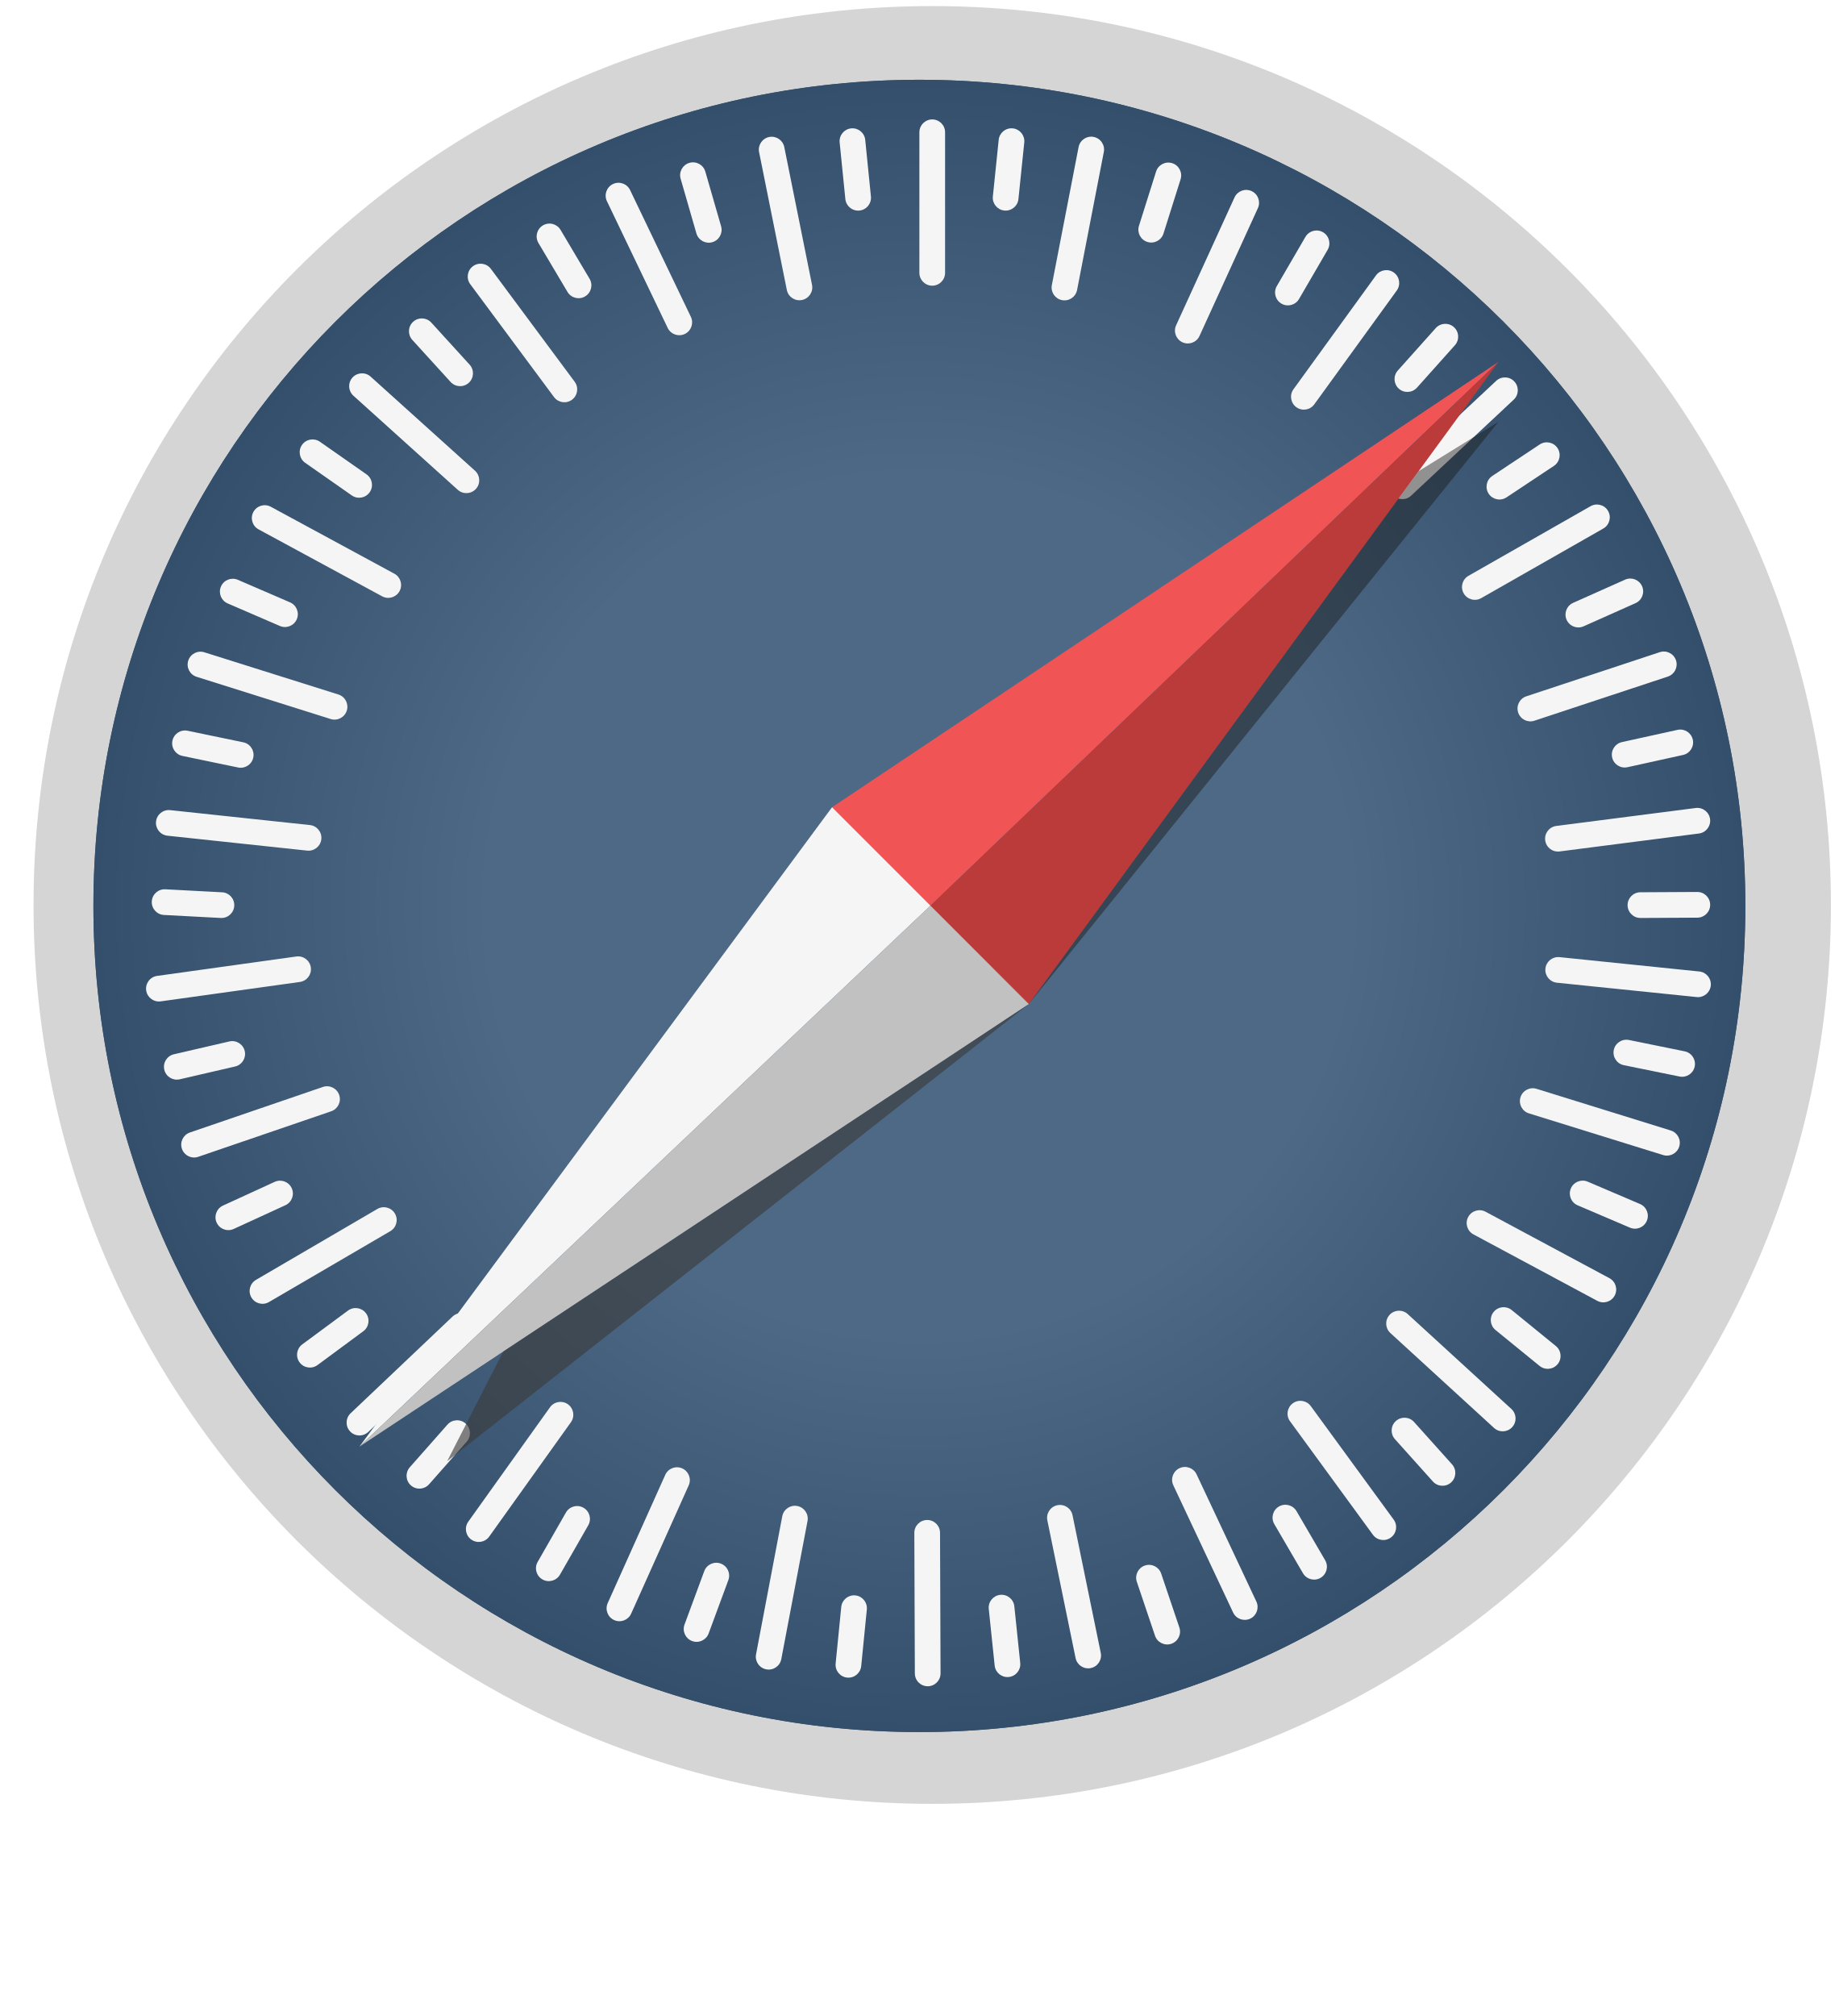
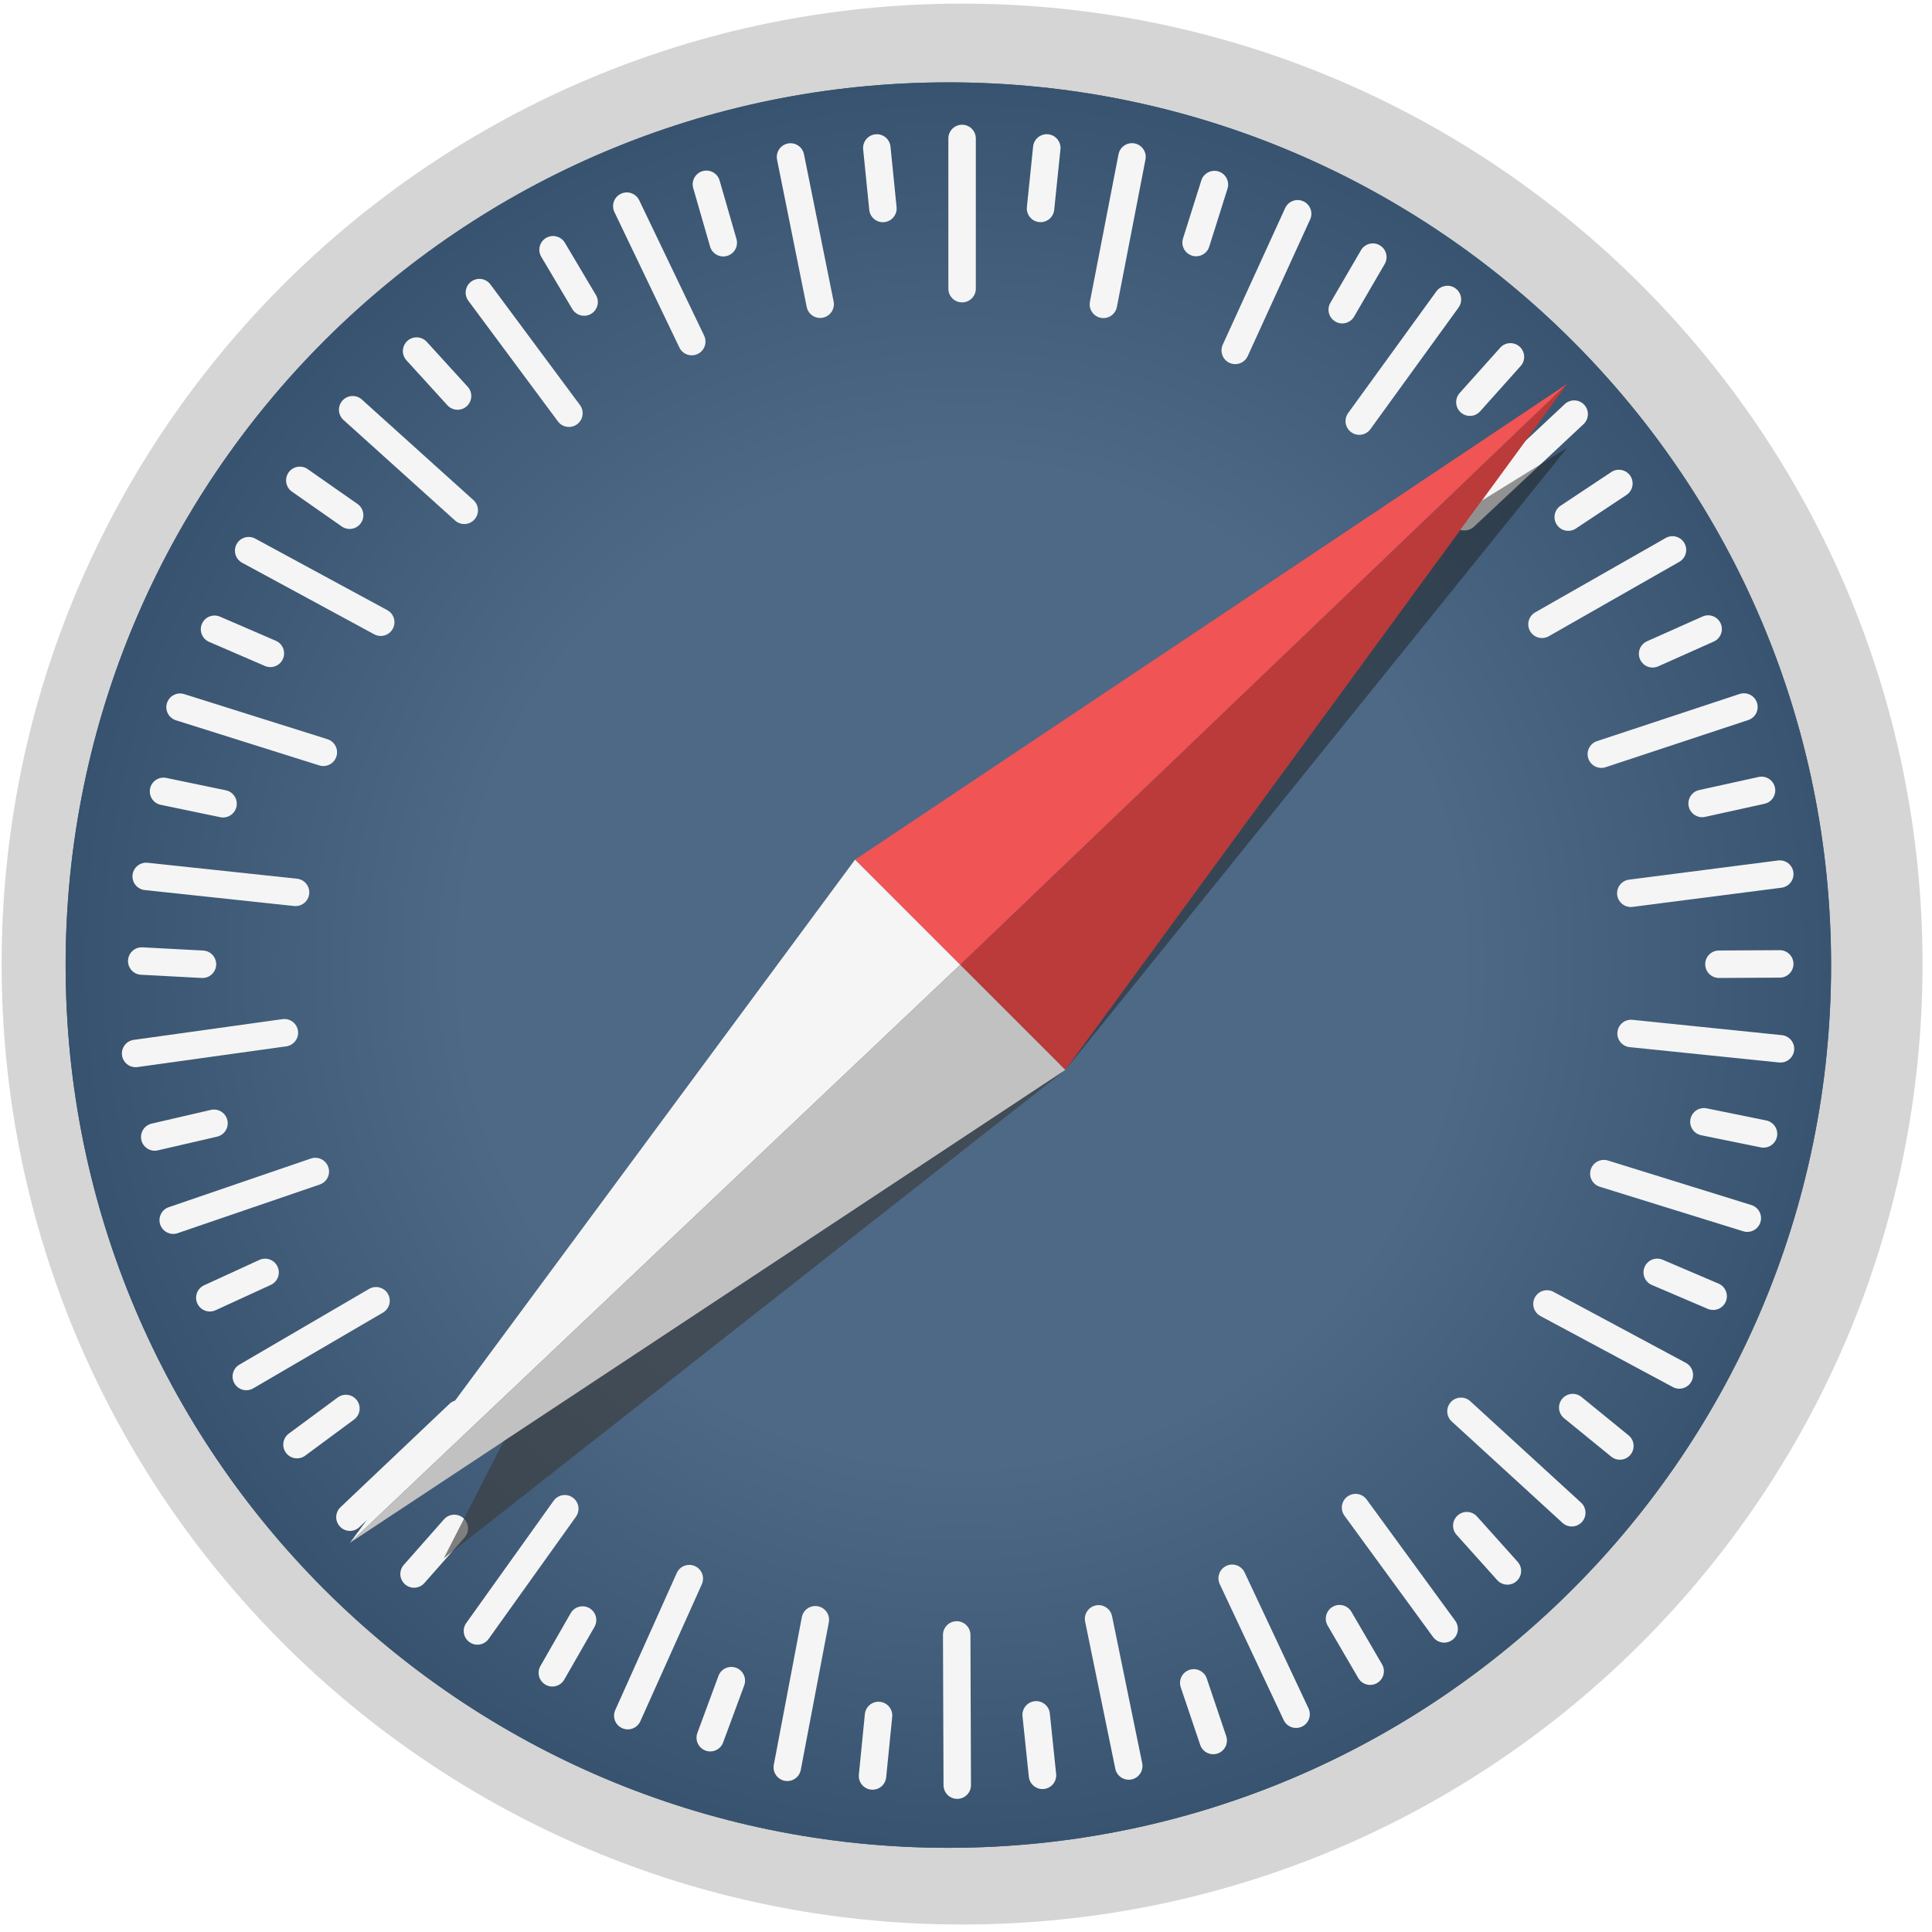
- <svg xmlns="http://www.w3.org/2000/svg" width="177" height="194" viewBox="0 0 177 194" fill="none">
-   <circle cx="89.728" cy="87.085" r="86.5" fill="#D5D5D5" />
-   <circle cx="88.491" cy="87.177" r="79.5" fill="#3C556F" />
-   <circle cx="88.491" cy="87.177" r="79.5" fill="url(#paint0_radial_207_346)" />
-   <rect x="88.491" y="11.492" width="2.474" height="16" rx="1.237" fill="#F5F5F5" />
-   <rect x="104.05" y="12.94" width="2.474" height="16" rx="1.237" transform="rotate(10.9673 104.05 12.9399)" fill="#F5F5F5" />
-   <rect x="72.819" y="13.428" width="2.474" height="16" rx="1.237" transform="rotate(-11.3818 72.8193 13.428)" fill="#F5F5F5" />
-   <rect x="80.694" y="12.477" width="2.474" height="7.949" rx="1.237" transform="rotate(-5.74545 80.6943 12.4775)" fill="#F5F5F5" />
-   <rect x="96.252" y="12.226" width="2.474" height="7.949" rx="1.237" transform="rotate(5.88408 96.252 12.2258)" fill="#F5F5F5" />
-   <rect x="111.645" y="15.33" width="2.474" height="7.949" rx="1.237" transform="rotate(17.4997 111.645 15.3296)" fill="#F5F5F5" />
-   <rect x="149.228" y="42.088" width="2.474" height="7.949" rx="1.237" transform="rotate(56.4236 149.228 42.0879)" fill="#F5F5F5" />
-   <rect x="164.598" y="85.826" width="2.474" height="7.949" rx="1.237" transform="rotate(89.6924 164.598 85.8264)" fill="#F5F5F5" />
-   <rect x="150.71" y="130.308" width="2.474" height="7.949" rx="1.237" transform="rotate(129.168 150.71 130.308)" fill="#F5F5F5" />
-   <rect x="133.163" y="25.504" width="2.474" height="16" rx="1.237" transform="rotate(35.9364 133.163 25.5037)" fill="#F5F5F5" />
-   <rect x="144.91" y="35.807" width="2.474" height="16" rx="1.237" transform="rotate(46.9037 144.91 35.8071)" fill="#F5F5F5" />
-   <rect x="119.338" y="17.873" width="2.474" height="16" rx="1.237" transform="rotate(24.5546 119.338 17.8735)" fill="#F5F5F5" />
-   <rect x="126.271" y="21.726" width="2.474" height="7.949" rx="1.237" transform="rotate(30.1909 126.271 21.7256)" fill="#F5F5F5" />
-   <rect x="139.016" y="30.652" width="2.474" height="7.949" rx="1.237" transform="rotate(41.8205 139.016 30.6523)" fill="#F5F5F5" />
-   <rect x="160.928" y="62.37" width="2.474" height="16" rx="1.237" transform="rotate(71.699 160.928 62.3701)" fill="#F5F5F5" />
-   <rect x="164.438" y="77.596" width="2.474" height="16" rx="1.237" transform="rotate(82.6663 164.438 77.5964)" fill="#F5F5F5" />
-   <rect x="154.169" y="48.099" width="2.474" height="16" rx="1.237" transform="rotate(60.3172 154.169 48.0989)" fill="#F5F5F5" />
-   <rect x="157.544" y="55.277" width="2.474" height="7.949" rx="1.237" transform="rotate(65.9535 157.544 55.2771)" fill="#F5F5F5" />
-   <rect x="162.668" y="69.969" width="2.474" height="7.949" rx="1.237" transform="rotate(77.5831 162.668 69.9688)" fill="#F5F5F5" />
-   <rect x="161.994" y="109.154" width="2.474" height="16" rx="1.237" transform="rotate(107.244 161.994 109.154)" fill="#F5F5F5" />
-   <rect x="155.999" y="123.584" width="2.474" height="16" rx="1.237" transform="rotate(118.211 155.999 123.584)" fill="#F5F5F5" />
-   <rect x="164.791" y="93.613" width="2.474" height="16" rx="1.237" transform="rotate(95.862 164.791 93.6128)" fill="#F5F5F5" />
-   <rect x="163.364" y="101.416" width="2.474" height="7.949" rx="1.237" transform="rotate(101.498 163.364 101.416)" fill="#F5F5F5" />
-   <rect x="158.992" y="116.348" width="2.474" height="7.949" rx="1.237" transform="rotate(113.128 158.992 116.348)" fill="#F5F5F5" />
-   <rect x="134.871" y="147.229" width="2.474" height="16" rx="1.237" transform="rotate(143.854 134.871 147.229)" fill="#F5F5F5" />
-   <rect x="121.453" y="155.237" width="2.474" height="16" rx="1.237" transform="rotate(154.821 121.453 155.237)" fill="#F5F5F5" />
-   <rect x="146.385" y="136.422" width="2.474" height="16" rx="1.237" transform="rotate(132.472 146.385 136.422)" fill="#F5F5F5" />
-   <rect x="140.586" y="141.834" width="2.474" height="7.949" rx="1.237" transform="rotate(138.109 140.586 141.834)" fill="#F5F5F5" />
-   <rect x="128.172" y="151.214" width="2.474" height="7.949" rx="1.237" transform="rotate(149.738 128.172 151.214)" fill="#F5F5F5" />
-   <rect x="113.911" y="157.787" width="2.474" height="7.949" rx="1.237" transform="rotate(161.354 113.911 157.787)" fill="#F5F5F5" />
-   <rect x="67.778" y="158.347" width="2.474" height="7.949" rx="1.237" transform="rotate(-159.722 67.7783 158.347)" fill="#F5F5F5" />
-   <rect x="29.568" y="132.094" width="2.474" height="7.949" rx="1.237" transform="rotate(-126.454 29.5684 132.094)" fill="#F5F5F5" />
-   <rect x="14.545" y="87.982" width="2.474" height="7.949" rx="1.237" transform="rotate(-86.9784 14.5449 87.9824)" fill="#F5F5F5" />
-   <rect x="90.533" y="162.264" width="2.474" height="16" rx="1.237" transform="rotate(179.79 90.5332 162.264)" fill="#F5F5F5" />
-   <rect x="74.97" y="160.873" width="2.474" height="16" rx="1.237" transform="rotate(-169.242 74.9697 160.873)" fill="#F5F5F5" />
-   <rect x="106.198" y="160.271" width="2.474" height="16" rx="1.237" transform="rotate(168.409 106.198 160.271)" fill="#F5F5F5" />
-   <rect x="98.326" y="161.25" width="2.474" height="7.949" rx="1.237" transform="rotate(174.045 98.3262 161.25)" fill="#F5F5F5" />
-   <rect x="82.769" y="161.558" width="2.474" height="7.949" rx="1.237" transform="rotate(-174.325 82.7695 161.558)" fill="#F5F5F5" />
-   <rect x="46.367" y="148.871" width="2.474" height="16" rx="1.237" transform="rotate(-144.447 46.3672 148.871)" fill="#F5F5F5" />
-   <rect x="34.551" y="138.646" width="2.474" height="16" rx="1.237" transform="rotate(-133.48 34.5508 138.646)" fill="#F5F5F5" />
-   <rect x="60.243" y="156.408" width="2.474" height="16" rx="1.237" transform="rotate(-155.829 60.2432 156.408)" fill="#F5F5F5" />
-   <rect x="53.283" y="152.603" width="2.474" height="7.949" rx="1.237" transform="rotate(-150.192 53.2832 152.603)" fill="#F5F5F5" />
-   <rect x="40.48" y="143.761" width="2.474" height="7.949" rx="1.237" transform="rotate(-138.563 40.4795 143.761)" fill="#F5F5F5" />
-   <rect x="17.911" y="111.721" width="2.474" height="16" rx="1.237" transform="rotate(-108.902 17.9111 111.721)" fill="#F5F5F5" />
-   <rect x="14.241" y="96.532" width="2.474" height="16" rx="1.237" transform="rotate(-97.9349 14.2412 96.532)" fill="#F5F5F5" />
-   <rect x="24.819" y="125.92" width="2.474" height="16" rx="1.237" transform="rotate(-120.284 24.8193 125.92)" fill="#F5F5F5" />
-   <rect x="21.369" y="118.778" width="2.474" height="7.949" rx="1.237" transform="rotate(-114.648 21.3691 118.778)" fill="#F5F5F5" />
-   <rect x="16.091" y="104.141" width="2.474" height="7.949" rx="1.237" transform="rotate(-103.018 16.0908 104.141)" fill="#F5F5F5" />
-   <rect x="17.746" y="64.758" width="2.474" height="16" rx="1.237" transform="rotate(-72.5242 17.7461 64.7583)" fill="#F5F5F5" />
-   <rect x="23.8" y="50.352" width="2.474" height="16" rx="1.237" transform="rotate(-61.5569 23.7998 50.3525)" fill="#F5F5F5" />
-   <rect x="14.887" y="80.288" width="2.474" height="16" rx="1.237" transform="rotate(-83.906 14.8867 80.2881)" fill="#F5F5F5" />
-   <rect x="16.345" y="72.491" width="2.474" height="7.949" rx="1.237" transform="rotate(-78.2696 16.3447 72.4912)" fill="#F5F5F5" />
-   <rect x="20.776" y="57.576" width="2.474" height="7.949" rx="1.237" transform="rotate(-66.6401 20.7764 57.5759)" fill="#F5F5F5" />
-   <rect x="28.359" y="43.826" width="2.474" height="7.949" rx="1.237" transform="rotate(-55.0245 28.3594 43.8259)" fill="#F5F5F5" />
-   <rect x="65.169" y="16.013" width="2.474" height="7.949" rx="1.237" transform="rotate(-16.1006 65.1689 16.0132)" fill="#F5F5F5" />
-   <rect x="44.526" y="26.356" width="2.474" height="16" rx="1.237" transform="rotate(-36.5878 44.5264 26.3564)" fill="#F5F5F5" />
-   <rect x="57.882" y="18.245" width="2.474" height="16" rx="1.237" transform="rotate(-25.6205 57.8818 18.2451)" fill="#F5F5F5" />
-   <rect x="33.097" y="37.252" width="2.474" height="16" rx="1.237" transform="rotate(-47.9696 33.0967 37.2522)" fill="#F5F5F5" />
-   <rect x="38.852" y="31.795" width="2.474" height="7.949" rx="1.237" transform="rotate(-42.3332 38.8525 31.7949)" fill="#F5F5F5" />
-   <rect x="51.194" y="22.32" width="2.474" height="7.949" rx="1.237" transform="rotate(-30.7037 51.1943 22.3198)" fill="#F5F5F5" />
-   <path d="M144.238 34.819L80.086 77.68L89.557 87.151L144.238 34.819Z" fill="#F05454" />
-   <path d="M99.027 96.622L136.544 45.338L144.238 34.819L89.557 87.151L99.027 96.622Z" fill="#BB3A3A" />
-   <path d="M80.086 77.68L34.598 139.206L89.557 87.151L80.086 77.68Z" fill="#F5F5F5" />
-   <path d="M34.598 139.206L48.436 130.06L99.027 96.622L89.557 87.151L34.598 139.206Z" fill="#C1C1C1" />
-   <path d="M99.027 96.622L144.238 40.583L136.544 45.338L99.027 96.622Z" fill="#1C1C1C" fill-opacity="0.46" />
-   <path d="M43.042 140.606L99.027 96.622L48.436 130.06L43.042 140.606Z" fill="#3C3C3C" fill-opacity="0.63" />
+ <svg xmlns="http://www.w3.org/2000/svg" width="174" height="174" viewBox="0 0 174 174" fill="none">
+   <path d="M173.147 86.826C173.147 134.599 134.42 173.326 86.647 173.326C38.875 173.326 0.147 134.599 0.147 86.826C0.147 39.053 38.875 0.326 86.647 0.326C134.42 0.326 173.147 39.053 173.147 86.826Z" fill="#D5D5D5" />
+   <path d="M164.911 86.918C164.911 130.825 129.318 166.418 85.411 166.418C41.505 166.418 5.911 130.825 5.911 86.918C5.911 43.012 41.505 7.418 85.411 7.418C129.318 7.418 164.911 43.012 164.911 86.918Z" fill="#3C556F" />
+   <path d="M164.911 86.918C164.911 130.825 129.318 166.418 85.411 166.418C41.505 166.418 5.911 130.825 5.911 86.918C5.911 43.012 41.505 7.418 85.411 7.418C129.318 7.418 164.911 43.012 164.911 86.918Z" fill="url(#paint0_radial_254_212)" />
+   <path d="M85.411 12.471C85.411 11.788 85.965 11.234 86.648 11.234C87.331 11.234 87.885 11.788 87.885 12.471V25.997C87.885 26.68 87.331 27.234 86.648 27.234C85.965 27.234 85.411 26.68 85.411 25.997V12.471Z" fill="#F5F5F5" />
+   <path d="M100.735 13.896C100.864 13.225 101.513 12.787 102.184 12.917C102.855 13.047 103.293 13.696 103.163 14.367L100.59 27.646C100.46 28.317 99.811 28.755 99.14 28.625C98.469 28.495 98.031 27.846 98.161 27.175L100.735 13.896Z" fill="#F5F5F5" />
+   <path d="M69.983 14.382C69.849 13.713 70.282 13.06 70.952 12.926C71.621 12.791 72.274 13.224 72.408 13.894L75.078 27.154C75.213 27.824 74.779 28.476 74.109 28.611C73.44 28.746 72.788 28.312 72.653 27.643L69.983 14.382Z" fill="#F5F5F5" />
+   <path d="M77.738 13.45C77.67 12.77 78.165 12.164 78.845 12.095C79.525 12.027 80.131 12.523 80.199 13.202L80.748 18.65C80.816 19.33 80.32 19.936 79.641 20.005C78.961 20.073 78.355 19.578 78.286 18.898L77.738 13.45Z" fill="#F5F5F5" />
+   <path d="M93.045 13.198C93.115 12.518 93.723 12.024 94.402 12.094C95.082 12.164 95.576 12.772 95.506 13.451L94.944 18.898C94.874 19.578 94.267 20.072 93.587 20.002C92.908 19.932 92.414 19.324 92.484 18.645L93.045 13.198Z" fill="#F5F5F5" />
+   <path d="M108.193 16.251C108.398 15.6 109.093 15.238 109.744 15.443C110.396 15.649 110.757 16.343 110.552 16.995L108.905 22.217C108.7 22.868 108.005 23.23 107.354 23.024C106.702 22.819 106.341 22.125 106.546 21.473L108.193 16.251Z" fill="#F5F5F5" />
+   <path d="M145.117 42.514C145.686 42.136 146.454 42.291 146.832 42.86C147.209 43.429 147.054 44.197 146.485 44.575L141.923 47.603C141.354 47.98 140.587 47.825 140.209 47.256C139.831 46.687 139.986 45.92 140.555 45.542L145.117 42.514Z" fill="#F5F5F5" />
+   <path d="M160.281 85.575C160.964 85.571 161.521 86.122 161.524 86.805C161.528 87.488 160.977 88.045 160.294 88.048L154.819 88.078C154.136 88.081 153.579 87.531 153.575 86.848C153.572 86.165 154.122 85.608 154.805 85.604L160.281 85.575Z" fill="#F5F5F5" />
+   <path d="M146.671 129.269C147.201 129.7 147.28 130.479 146.849 131.009C146.417 131.539 145.638 131.618 145.109 131.187L140.864 127.728C140.334 127.297 140.254 126.518 140.686 125.988C141.117 125.459 141.896 125.379 142.426 125.811L146.671 129.269Z" fill="#F5F5F5" />
+   <path d="M129.357 26.247C129.758 25.694 130.531 25.57 131.084 25.971C131.637 26.372 131.76 27.146 131.36 27.699L123.421 38.651C123.02 39.204 122.247 39.327 121.694 38.926C121.141 38.525 121.017 37.752 121.418 37.199L129.357 26.247Z" fill="#F5F5F5" />
+   <path d="M140.927 36.394C141.426 35.927 142.209 35.953 142.675 36.452C143.142 36.951 143.116 37.733 142.617 38.2L132.74 47.442C132.241 47.908 131.459 47.882 130.992 47.384C130.525 46.885 130.551 46.102 131.05 45.636L140.927 36.394Z" fill="#F5F5F5" />
+   <path d="M115.744 18.74C116.027 18.119 116.761 17.845 117.383 18.129C118.004 18.413 118.277 19.147 117.993 19.768L112.372 32.071C112.089 32.693 111.355 32.966 110.734 32.682C110.112 32.398 109.839 31.665 110.123 31.043L115.744 18.74Z" fill="#F5F5F5" />
+   <path d="M122.57 22.537C122.913 21.946 123.67 21.746 124.261 22.089C124.851 22.433 125.051 23.19 124.708 23.78L121.954 28.513C121.611 29.104 120.853 29.304 120.263 28.96C119.673 28.617 119.472 27.86 119.816 27.269L122.57 22.537Z" fill="#F5F5F5" />
+   <path d="M135.111 31.316C135.567 30.807 136.348 30.763 136.857 31.219C137.366 31.674 137.41 32.456 136.954 32.965L133.303 37.046C132.848 37.555 132.066 37.598 131.557 37.143C131.048 36.687 131.005 35.906 131.46 35.397L135.111 31.316Z" fill="#F5F5F5" />
+   <path d="M156.674 62.5C157.322 62.286 158.022 62.638 158.236 63.286C158.451 63.935 158.099 64.634 157.45 64.849L144.608 69.096C143.96 69.311 143.26 68.959 143.046 68.31C142.831 67.662 143.183 66.962 143.831 66.748L156.674 62.5Z" fill="#F5F5F5" />
+   <path d="M160.132 77.496C160.81 77.409 161.43 77.887 161.517 78.565C161.604 79.242 161.126 79.862 160.448 79.949L147.032 81.676C146.355 81.763 145.735 81.285 145.648 80.607C145.561 79.93 146.039 79.31 146.717 79.223L160.132 77.496Z" fill="#F5F5F5" />
+   <path d="M150.014 48.453C150.608 48.115 151.363 48.322 151.701 48.915C152.04 49.508 151.833 50.264 151.239 50.602L139.488 57.3C138.894 57.639 138.139 57.432 137.801 56.838C137.463 56.245 137.67 55.49 138.263 55.151L150.014 48.453Z" fill="#F5F5F5" />
+   <path d="M153.335 55.523C153.958 55.245 154.69 55.525 154.968 56.148C155.246 56.772 154.966 57.503 154.343 57.782L149.342 60.013C148.719 60.291 147.987 60.011 147.709 59.387C147.431 58.764 147.711 58.032 148.334 57.754L153.335 55.523Z" fill="#F5F5F5" />
+   <path d="M158.381 69.976C159.048 69.83 159.707 70.251 159.854 70.918C160.001 71.585 159.579 72.245 158.912 72.392L153.565 73.57C152.898 73.716 152.238 73.295 152.091 72.628C151.944 71.96 152.366 71.301 153.033 71.154L158.381 69.976Z" fill="#F5F5F5" />
+   <path d="M157.733 108.529C158.385 108.732 158.75 109.425 158.547 110.077C158.345 110.729 157.652 111.094 156.999 110.892L144.081 106.882C143.429 106.679 143.064 105.986 143.266 105.334C143.469 104.682 144.162 104.317 144.814 104.519L157.733 108.529Z" fill="#F5F5F5" />
+   <path d="M151.829 122.741C152.431 123.064 152.657 123.814 152.334 124.416C152.012 125.018 151.262 125.244 150.66 124.921L138.74 118.527C138.138 118.204 137.912 117.454 138.235 116.852C138.558 116.25 139.308 116.024 139.91 116.347L151.829 122.741Z" fill="#F5F5F5" />
+   <path d="M160.481 93.228C161.16 93.298 161.654 93.905 161.585 94.585C161.515 95.264 160.907 95.758 160.228 95.689L146.772 94.307C146.093 94.237 145.598 93.63 145.668 92.951C145.738 92.271 146.345 91.777 147.025 91.847L160.481 93.228Z" fill="#F5F5F5" />
+   <path d="M159.072 100.911C159.742 101.047 160.174 101.7 160.038 102.369C159.901 103.039 159.248 103.471 158.579 103.335L153.213 102.243C152.544 102.107 152.112 101.454 152.248 100.785C152.384 100.115 153.037 99.683 153.707 99.819L159.072 100.911Z" fill="#F5F5F5" />
+   <path d="M154.775 115.604C155.403 115.873 155.695 116.599 155.427 117.228C155.159 117.856 154.432 118.147 153.804 117.879L148.768 115.728C148.14 115.46 147.848 114.733 148.117 114.105C148.385 113.477 149.112 113.185 149.74 113.454L154.775 115.604Z" fill="#F5F5F5" />
+   <path d="M131.062 145.972C131.464 146.524 131.344 147.297 130.792 147.7C130.241 148.103 129.467 147.983 129.064 147.431L121.086 136.508C120.683 135.957 120.803 135.183 121.355 134.78C121.906 134.377 122.68 134.498 123.083 135.049L131.062 145.972Z" fill="#F5F5F5" />
+   <path d="M117.847 153.86C118.138 154.478 117.872 155.214 117.254 155.505C116.636 155.796 115.899 155.53 115.609 154.912L109.854 142.671C109.563 142.052 109.829 141.316 110.447 141.025C111.065 140.735 111.802 141 112.092 141.618L117.847 153.86Z" fill="#F5F5F5" />
+   <path d="M142.392 135.328C142.896 135.79 142.931 136.572 142.469 137.076C142.008 137.58 141.226 137.614 140.722 137.153L130.745 128.019C130.241 127.558 130.207 126.776 130.668 126.272C131.129 125.768 131.911 125.734 132.415 126.195L142.392 135.328Z" fill="#F5F5F5" />
+   <path d="M136.68 140.655C137.136 141.164 137.094 141.946 136.585 142.402C136.077 142.858 135.295 142.816 134.839 142.307L131.183 138.231C130.727 137.723 130.769 136.941 131.278 136.485C131.786 136.028 132.568 136.071 133.024 136.579L136.68 140.655Z" fill="#F5F5F5" />
+   <path d="M124.468 149.888C124.812 150.478 124.613 151.235 124.023 151.579C123.433 151.923 122.676 151.724 122.332 151.134L119.572 146.405C119.228 145.815 119.427 145.058 120.017 144.713C120.607 144.369 121.364 144.568 121.709 145.158L124.468 149.888Z" fill="#F5F5F5" />
+   <path d="M110.435 156.357C110.654 157.004 110.306 157.706 109.659 157.924C109.012 158.143 108.31 157.795 108.092 157.148L106.341 151.96C106.123 151.312 106.47 150.611 107.118 150.392C107.765 150.174 108.466 150.522 108.685 151.169L110.435 156.357Z" fill="#F5F5F5" />
+   <path d="M65.127 156.929C64.891 157.57 64.179 157.897 63.539 157.661C62.898 157.424 62.57 156.712 62.807 156.072L64.705 150.936C64.942 150.295 65.653 149.967 66.294 150.204C66.934 150.441 67.262 151.152 67.025 151.793L65.127 156.929Z" fill="#F5F5F5" />
+   <path d="M27.483 131.101C26.934 131.507 26.159 131.39 25.753 130.841C25.348 130.291 25.464 129.517 26.013 129.111L30.418 125.858C30.967 125.452 31.741 125.568 32.147 126.118C32.553 126.667 32.437 127.441 31.887 127.847L27.483 131.101Z" fill="#F5F5F5" />
+   <path d="M12.7 87.789C12.018 87.753 11.495 87.171 11.531 86.489C11.567 85.807 12.149 85.283 12.831 85.319L18.299 85.608C18.981 85.644 19.505 86.226 19.469 86.908C19.433 87.59 18.851 88.114 18.168 88.078L12.7 87.789Z" fill="#F5F5F5" />
+   <path d="M87.449 160.769C87.451 161.452 86.9 162.007 86.217 162.01C85.534 162.012 84.978 161.461 84.975 160.778L84.926 147.251C84.923 146.568 85.475 146.012 86.158 146.01C86.841 146.007 87.397 146.559 87.4 147.242L87.449 160.769Z" fill="#F5F5F5" />
+   <path d="M72.121 159.399C71.993 160.07 71.346 160.511 70.675 160.384C70.004 160.256 69.563 159.609 69.691 158.938L72.215 145.649C72.343 144.978 72.99 144.537 73.661 144.665C74.332 144.792 74.773 145.44 74.645 146.111L72.121 159.399Z" fill="#F5F5F5" />
+   <path d="M102.87 158.801C103.007 159.47 102.576 160.123 101.907 160.261C101.237 160.398 100.584 159.967 100.447 159.298L97.729 146.047C97.591 145.378 98.023 144.724 98.692 144.587C99.361 144.45 100.015 144.881 100.152 145.55L102.87 158.801Z" fill="#F5F5F5" />
+   <path d="M95.118 159.761C95.189 160.441 94.696 161.049 94.017 161.12C93.337 161.191 92.729 160.697 92.658 160.018L92.09 154.572C92.019 153.893 92.513 153.284 93.192 153.214C93.871 153.143 94.48 153.636 94.55 154.315L95.118 159.761Z" fill="#F5F5F5" />
+   <path d="M79.812 160.069C79.745 160.749 79.139 161.245 78.459 161.178C77.78 161.11 77.283 160.504 77.351 159.825L77.892 154.376C77.96 153.696 78.566 153.2 79.245 153.268C79.925 153.335 80.421 153.941 80.354 154.621L79.812 160.069Z" fill="#F5F5F5" />
+   <path d="M44.006 147.606C43.609 148.162 42.837 148.29 42.281 147.893C41.725 147.496 41.597 146.724 41.994 146.168L49.859 135.163C50.256 134.607 51.029 134.479 51.584 134.876C52.14 135.273 52.268 136.046 51.871 136.601L44.006 147.606Z" fill="#F5F5F5" />
+   <path d="M32.368 137.537C31.873 138.007 31.09 137.986 30.62 137.49C30.15 136.995 30.171 136.212 30.666 135.742L40.481 126.434C40.977 125.964 41.76 125.985 42.23 126.481C42.7 126.976 42.679 127.759 42.183 128.229L32.368 137.537Z" fill="#F5F5F5" />
+   <path d="M57.669 155.022C57.39 155.645 56.658 155.923 56.035 155.643C55.411 155.364 55.133 154.632 55.413 154.009L60.951 141.668C61.231 141.045 61.963 140.767 62.586 141.046C63.209 141.326 63.488 142.058 63.208 142.681L57.669 155.022Z" fill="#F5F5F5" />
+   <path d="M50.818 151.271C50.479 151.864 49.723 152.069 49.13 151.729C48.538 151.39 48.332 150.634 48.672 150.041L51.394 145.29C51.733 144.698 52.489 144.492 53.082 144.832C53.674 145.171 53.88 145.927 53.54 146.52L50.818 151.271Z" fill="#F5F5F5" />
+   <path d="M38.218 142.576C37.766 143.088 36.985 143.136 36.472 142.684C35.961 142.232 35.912 141.451 36.364 140.939L39.987 136.834C40.44 136.322 41.221 136.273 41.733 136.725C42.245 137.177 42.294 137.959 41.842 138.471L38.218 142.576Z" fill="#F5F5F5" />
+   <path d="M16.001 111.062C15.355 111.283 14.652 110.938 14.431 110.292C14.209 109.646 14.554 108.943 15.2 108.721L27.997 104.34C28.643 104.118 29.346 104.463 29.568 105.109C29.789 105.755 29.445 106.458 28.798 106.68L16.001 111.062Z" fill="#F5F5F5" />
+   <path d="M12.386 96.103C11.709 96.197 11.084 95.725 10.99 95.049C10.896 94.372 11.367 93.747 12.044 93.653L25.441 91.786C26.117 91.692 26.742 92.163 26.837 92.84C26.931 93.516 26.459 94.141 25.782 94.236L12.386 96.103Z" fill="#F5F5F5" />
+   <path d="M22.808 125.038C22.218 125.383 21.46 125.184 21.116 124.594C20.771 124.004 20.97 123.247 21.56 122.902L33.241 116.081C33.831 115.737 34.588 115.936 34.932 116.525C35.277 117.115 35.078 117.873 34.488 118.217L22.808 125.038Z" fill="#F5F5F5" />
+   <path d="M19.413 118.004C18.793 118.289 18.058 118.016 17.773 117.395C17.489 116.775 17.761 116.04 18.382 115.756L23.358 113.472C23.979 113.187 24.713 113.46 24.998 114.08C25.283 114.701 25.011 115.435 24.39 115.72L19.413 118.004Z" fill="#F5F5F5" />
+   <path d="M14.216 103.604C13.551 103.758 12.886 103.343 12.732 102.677C12.579 102.012 12.993 101.348 13.659 101.194L18.994 99.96C19.659 99.806 20.323 100.221 20.477 100.887C20.631 101.552 20.216 102.217 19.551 102.37L14.216 103.604Z" fill="#F5F5F5" />
+   <path d="M15.846 64.871C15.194 64.666 14.833 63.972 15.038 63.32C15.243 62.669 15.937 62.307 16.589 62.512L29.491 66.574C30.142 66.779 30.504 67.474 30.299 68.125C30.094 68.777 29.4 69.139 28.748 68.933L15.846 64.871Z" fill="#F5F5F5" />
+   <path d="M21.807 50.683C21.206 50.358 20.983 49.607 21.309 49.007C21.634 48.406 22.385 48.183 22.985 48.508L34.879 54.951C35.48 55.276 35.703 56.027 35.377 56.627C35.052 57.228 34.301 57.451 33.701 57.126L21.807 50.683Z" fill="#F5F5F5" />
+   <path d="M13.036 80.161C12.357 80.089 11.865 79.479 11.938 78.8C12.01 78.121 12.62 77.629 13.299 77.702L26.749 79.138C27.428 79.21 27.92 79.82 27.847 80.499C27.775 81.178 27.166 81.67 26.486 81.597L13.036 80.161Z" fill="#F5F5F5" />
+   <path d="M14.476 72.484C13.807 72.346 13.377 71.691 13.516 71.022C13.655 70.353 14.31 69.924 14.979 70.062L20.34 71.176C21.009 71.315 21.438 71.969 21.299 72.638C21.16 73.307 20.506 73.737 19.837 73.598L14.476 72.484Z" fill="#F5F5F5" />
+   <path d="M18.832 57.808C18.205 57.537 17.916 56.809 18.187 56.182C18.458 55.555 19.186 55.267 19.813 55.537L24.84 57.709C25.467 57.979 25.756 58.707 25.485 59.334C25.214 59.961 24.486 60.25 23.859 59.979L18.832 57.808Z" fill="#F5F5F5" />
+   <path d="M26.293 44.277C25.733 43.885 25.597 43.114 25.989 42.554C26.38 41.995 27.151 41.858 27.711 42.25L32.198 45.389C32.757 45.78 32.894 46.551 32.502 47.111C32.111 47.671 31.339 47.807 30.78 47.416L26.293 44.277Z" fill="#F5F5F5" />
+   <path d="M62.432 16.943C62.243 16.287 62.621 15.601 63.278 15.412C63.934 15.223 64.619 15.601 64.809 16.257L66.327 21.518C66.517 22.174 66.138 22.86 65.482 23.049C64.826 23.239 64.14 22.86 63.951 22.204L62.432 16.943Z" fill="#F5F5F5" />
+   <path d="M42.183 27.091C41.776 26.543 41.891 25.768 42.439 25.361C42.988 24.954 43.762 25.068 44.169 25.617L52.232 36.478C52.639 37.026 52.525 37.801 51.976 38.208C51.428 38.615 50.653 38.501 50.246 37.952L42.183 27.091Z" fill="#F5F5F5" />
+   <path d="M55.337 19.102C55.041 18.486 55.301 17.747 55.917 17.452C56.533 17.157 57.272 17.417 57.567 18.032L63.416 30.229C63.711 30.845 63.452 31.584 62.836 31.879C62.22 32.174 61.481 31.914 61.186 31.299L55.337 19.102Z" fill="#F5F5F5" />
+   <path d="M30.935 37.822C30.428 37.364 30.387 36.583 30.845 36.075C31.302 35.568 32.084 35.527 32.591 35.984L42.639 45.041C43.146 45.498 43.186 46.28 42.729 46.788C42.272 47.295 41.49 47.335 40.982 46.878L30.935 37.822Z" fill="#F5F5F5" />
+   <path d="M36.606 32.451C36.146 31.946 36.182 31.164 36.687 30.704C37.192 30.244 37.974 30.28 38.434 30.785L42.122 34.833C42.582 35.338 42.546 36.12 42.041 36.58C41.536 37.04 40.753 37.004 40.293 36.499L36.606 32.451Z" fill="#F5F5F5" />
+   <path d="M48.746 23.125C48.398 22.538 48.591 21.779 49.178 21.43C49.766 21.081 50.525 21.274 50.873 21.862L53.669 26.57C54.018 27.157 53.825 27.916 53.237 28.265C52.65 28.613 51.891 28.42 51.542 27.833L48.746 23.125Z" fill="#F5F5F5" />
+   <path d="M141.158 34.561L77.006 77.422L86.477 86.893L141.158 34.561Z" fill="#F05454" />
+   <path d="M95.947 96.364L133.463 45.08L141.158 34.561L86.477 86.893L95.947 96.364Z" fill="#BB3A3A" />
+   <path d="M77.006 77.422L31.518 138.948L86.477 86.893L77.006 77.422Z" fill="#F5F5F5" />
+   <path d="M31.518 138.948L45.355 129.802L95.947 96.364L86.477 86.893L31.518 138.948Z" fill="#C1C1C1" />
+   <path d="M95.947 96.364L141.158 40.325L133.463 45.08L95.947 96.364Z" fill="#1C1C1C" fill-opacity="0.46" />
+   <path d="M39.962 140.347L95.947 96.364L45.355 129.802L39.962 140.347Z" fill="#3C3C3C" fill-opacity="0.63" />
  <defs>
-     <radialGradient id="paint0_radial_207_346" cx="0" cy="0" r="1" gradientUnits="userSpaceOnUse" gradientTransform="translate(88.4912 87.1768) rotate(90) scale(79.5)">
+     <radialGradient id="paint0_radial_254_212" cx="0" cy="0" r="1" gradientUnits="userSpaceOnUse" gradientTransform="translate(86.6475 86.8262) rotate(90) scale(86.5)">
      <stop offset="0.521" stop-color="#4D6985" />
      <stop offset="1" stop-color="#334F6B" />
    </radialGradient>
  </defs>
</svg>
